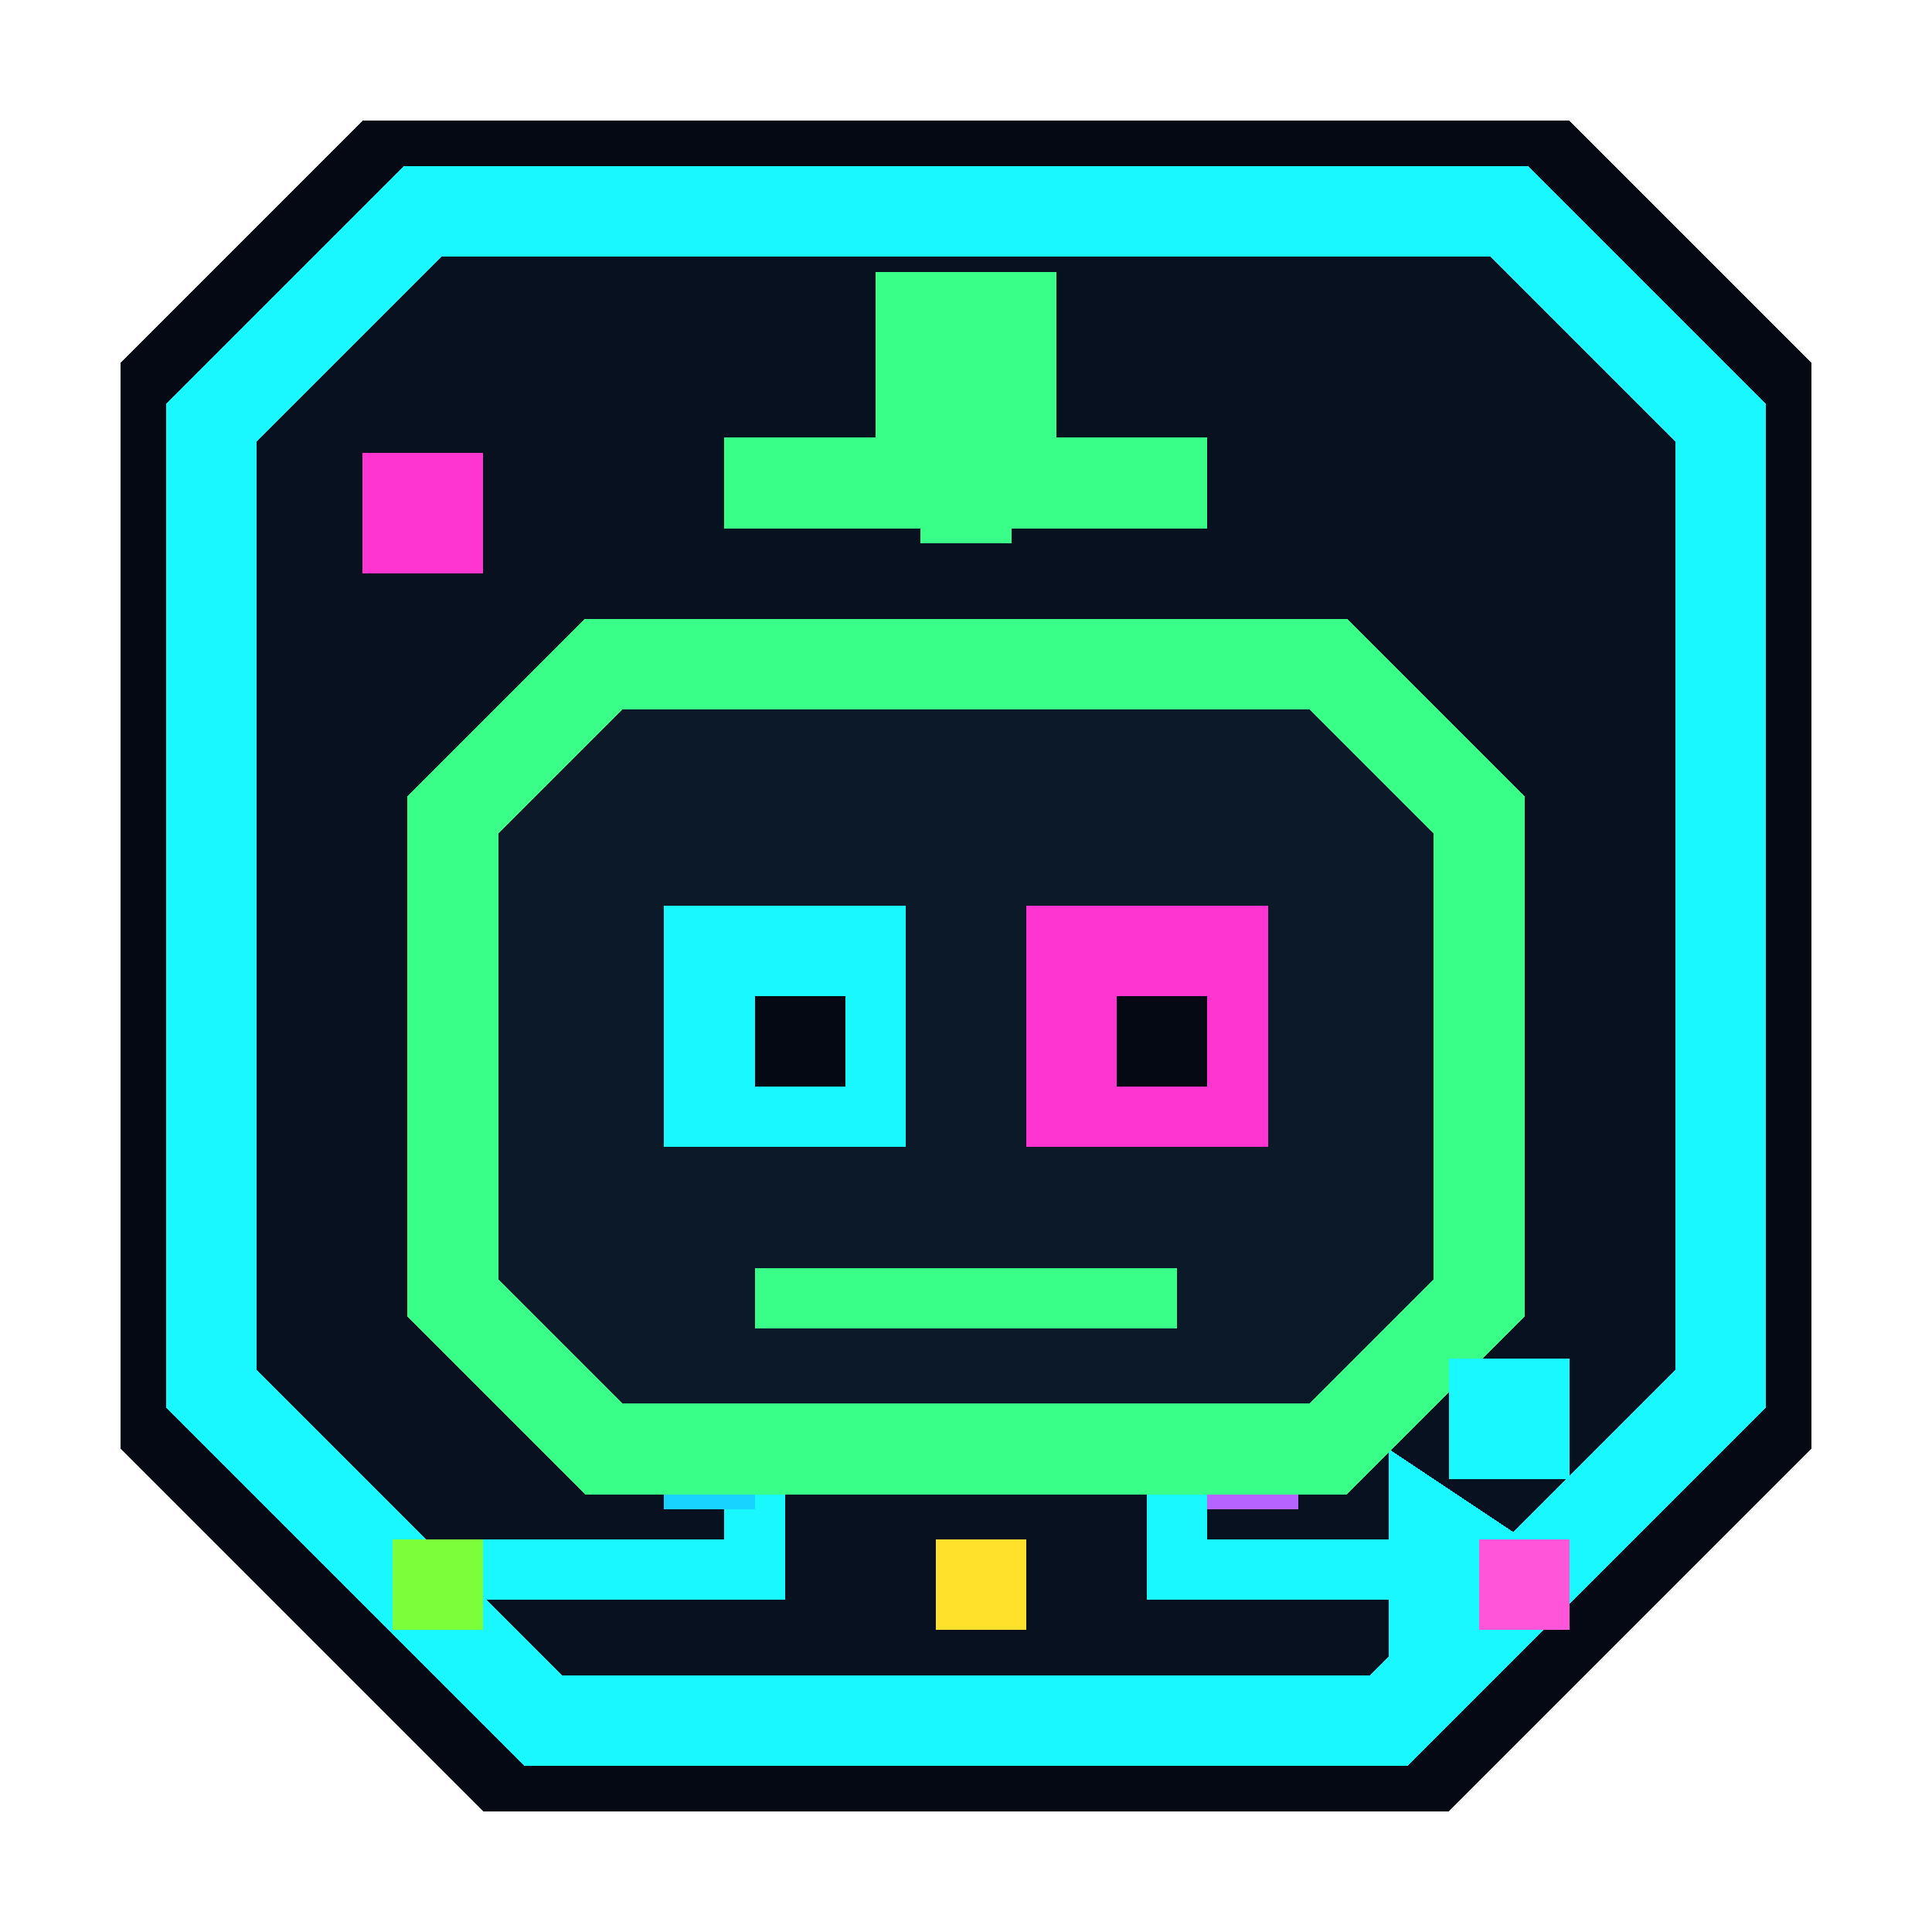
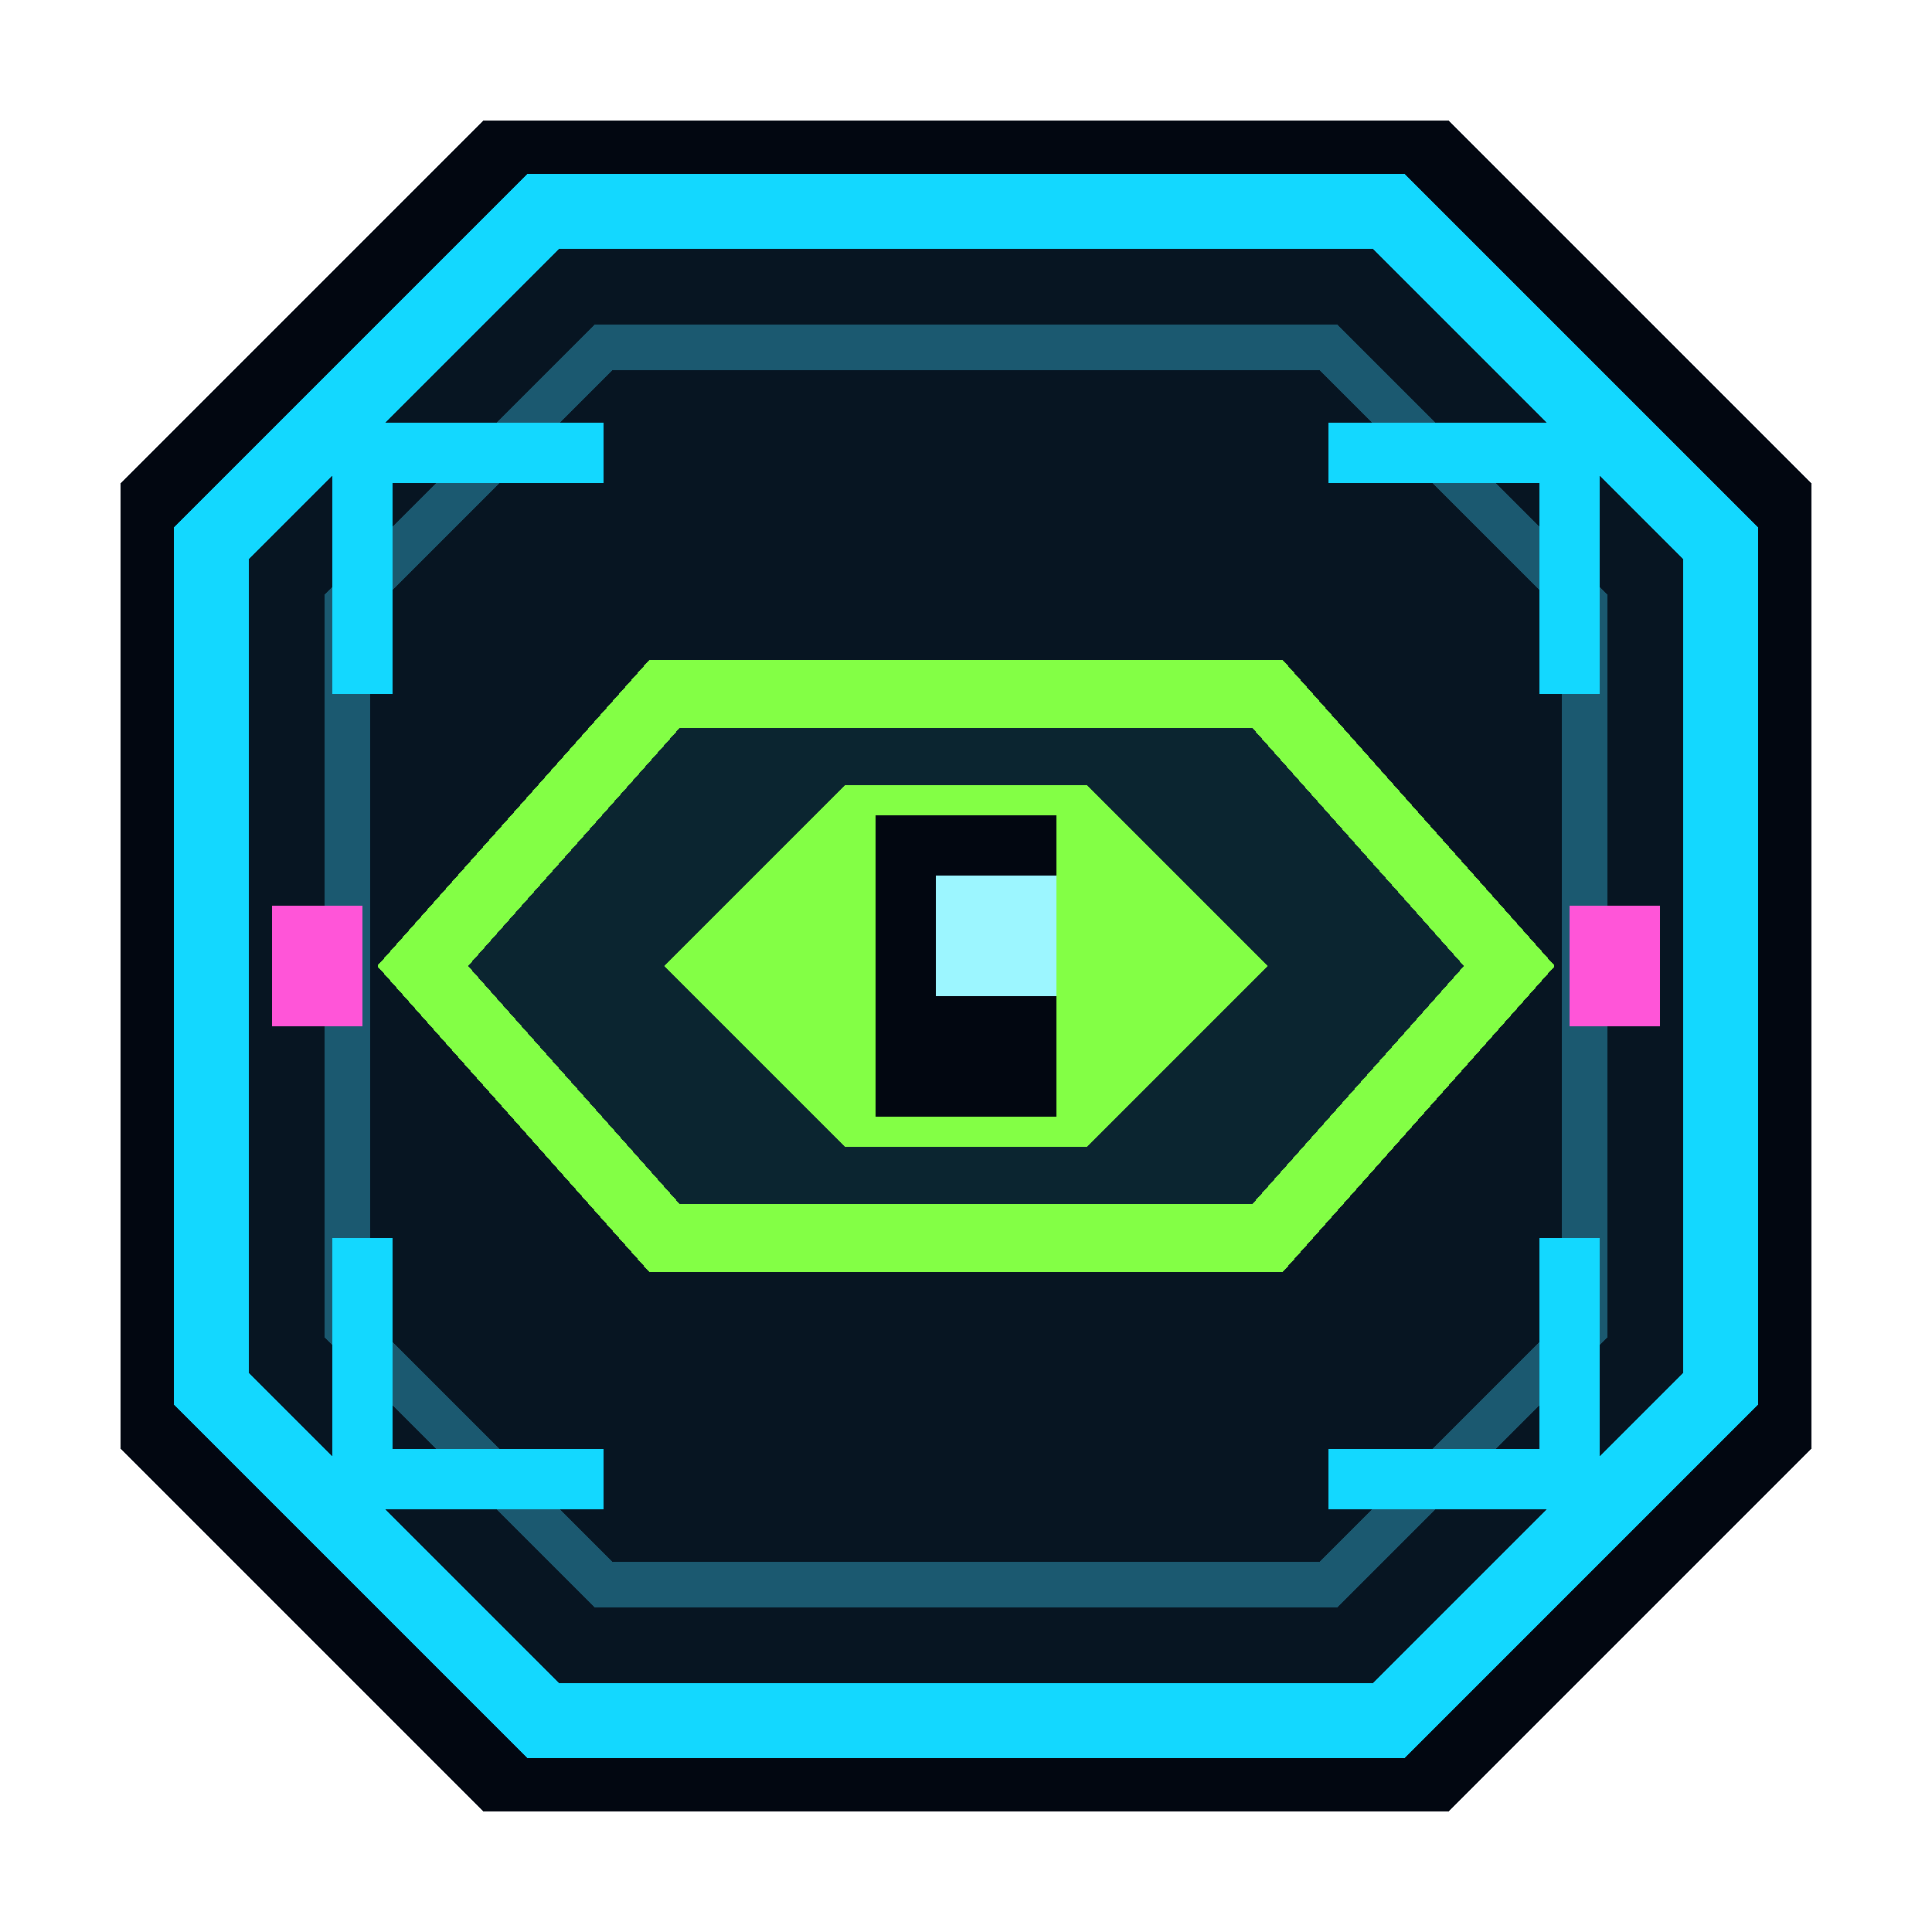
- <svg xmlns="http://www.w3.org/2000/svg" width="64" height="64" viewBox="0 0 64 64" role="img" aria-labelledby="title desc">
+ <svg xmlns="http://www.w3.org/2000/svg" width="512" height="512" viewBox="0 0 512 512" role="img" aria-labelledby="title desc">
  <g shape-rendering="crispEdges">
-     <polygon points="12 4 52 4 60 12 60 48 48 60 16 60 4 48 4 12" fill="#050913" />
-     <polygon points="14 7 50 7 57 14 57 46 46 57 18 57 7 46 7 14" fill="#08111f" stroke="#19f8ff" stroke-width="3" />
-     <path d="M32 10V18M24 16H40" stroke="#39ff88" stroke-width="3" />
-     <rect x="29" y="9" width="6" height="6" fill="#39ff88" />
-     <path d="M12 52H25V48H39V52H52" fill="none" stroke="#19f8ff" stroke-width="2" />
-     <path d="M52 52l-6 -4v8z" fill="#19f8ff" />
-     <rect x="13" y="51" width="3" height="3" fill="#7cff3a" />
-     <rect x="22" y="47" width="3" height="3" fill="#18d2ff" />
-     <rect x="31" y="51" width="3" height="3" fill="#ffe12b" />
-     <rect x="40" y="47" width="3" height="3" fill="#b663ff" />
-     <rect x="49" y="51" width="3" height="3" fill="#ff55d8" />
-     <polygon points="20 22 44 22 49 27 49 43 44 48 20 48 15 43 15 27" fill="#0b1928" stroke="#39ff88" stroke-width="3" />
-     <rect x="22" y="30" width="8" height="8" fill="#19f8ff" />
-     <rect x="25" y="33" width="3" height="3" fill="#050913" />
-     <rect x="34" y="30" width="8" height="8" fill="#ff35d1" />
-     <rect x="37" y="33" width="3" height="3" fill="#050913" />
-     <rect x="25" y="42" width="14" height="2" fill="#39ff88" />
-     <rect x="12" y="15" width="4" height="4" fill="#ff35d1" />
-     <rect x="48" y="45" width="4" height="4" fill="#19f8ff" />
+     <path d="M128 32h256l96 96v256l-96 96H128l-96-96V128z" fill="#020711" />
+     <path d="M144 56h224l88 88v224l-88 88H144l-88-88V144z" fill="#071522" stroke="#13d8ff" stroke-width="20" />
+     <path d="M160 92h192l68 68v192l-68 68H160l-68-68V160z" fill="none" stroke="#1b5970" stroke-width="12" />
+     <path d="M112 256l64-72h160l64 72-64 72H176z" fill="#0b2530" stroke="#83ff45" stroke-width="18" />
+     <path d="M176 256l48-48h64l48 48-48 48h-64z" fill="#83ff45" />
+     <rect x="232" y="216" width="48" height="80" fill="#020711" />
+     <rect x="248" y="232" width="32" height="32" fill="#9cf6ff" />
+     <path d="M88 112h72v16H104v56H88zm336 0h-72v16h56v56h16zM88 400h72v-16h-56v-56H88zm336 0h-72v-16h56v-56h16z" fill="#13d8ff" />
+     <rect x="72" y="240" width="24" height="32" fill="#ff55d8" />
+     <rect x="416" y="240" width="24" height="32" fill="#ff55d8" />
  </g>
</svg>
